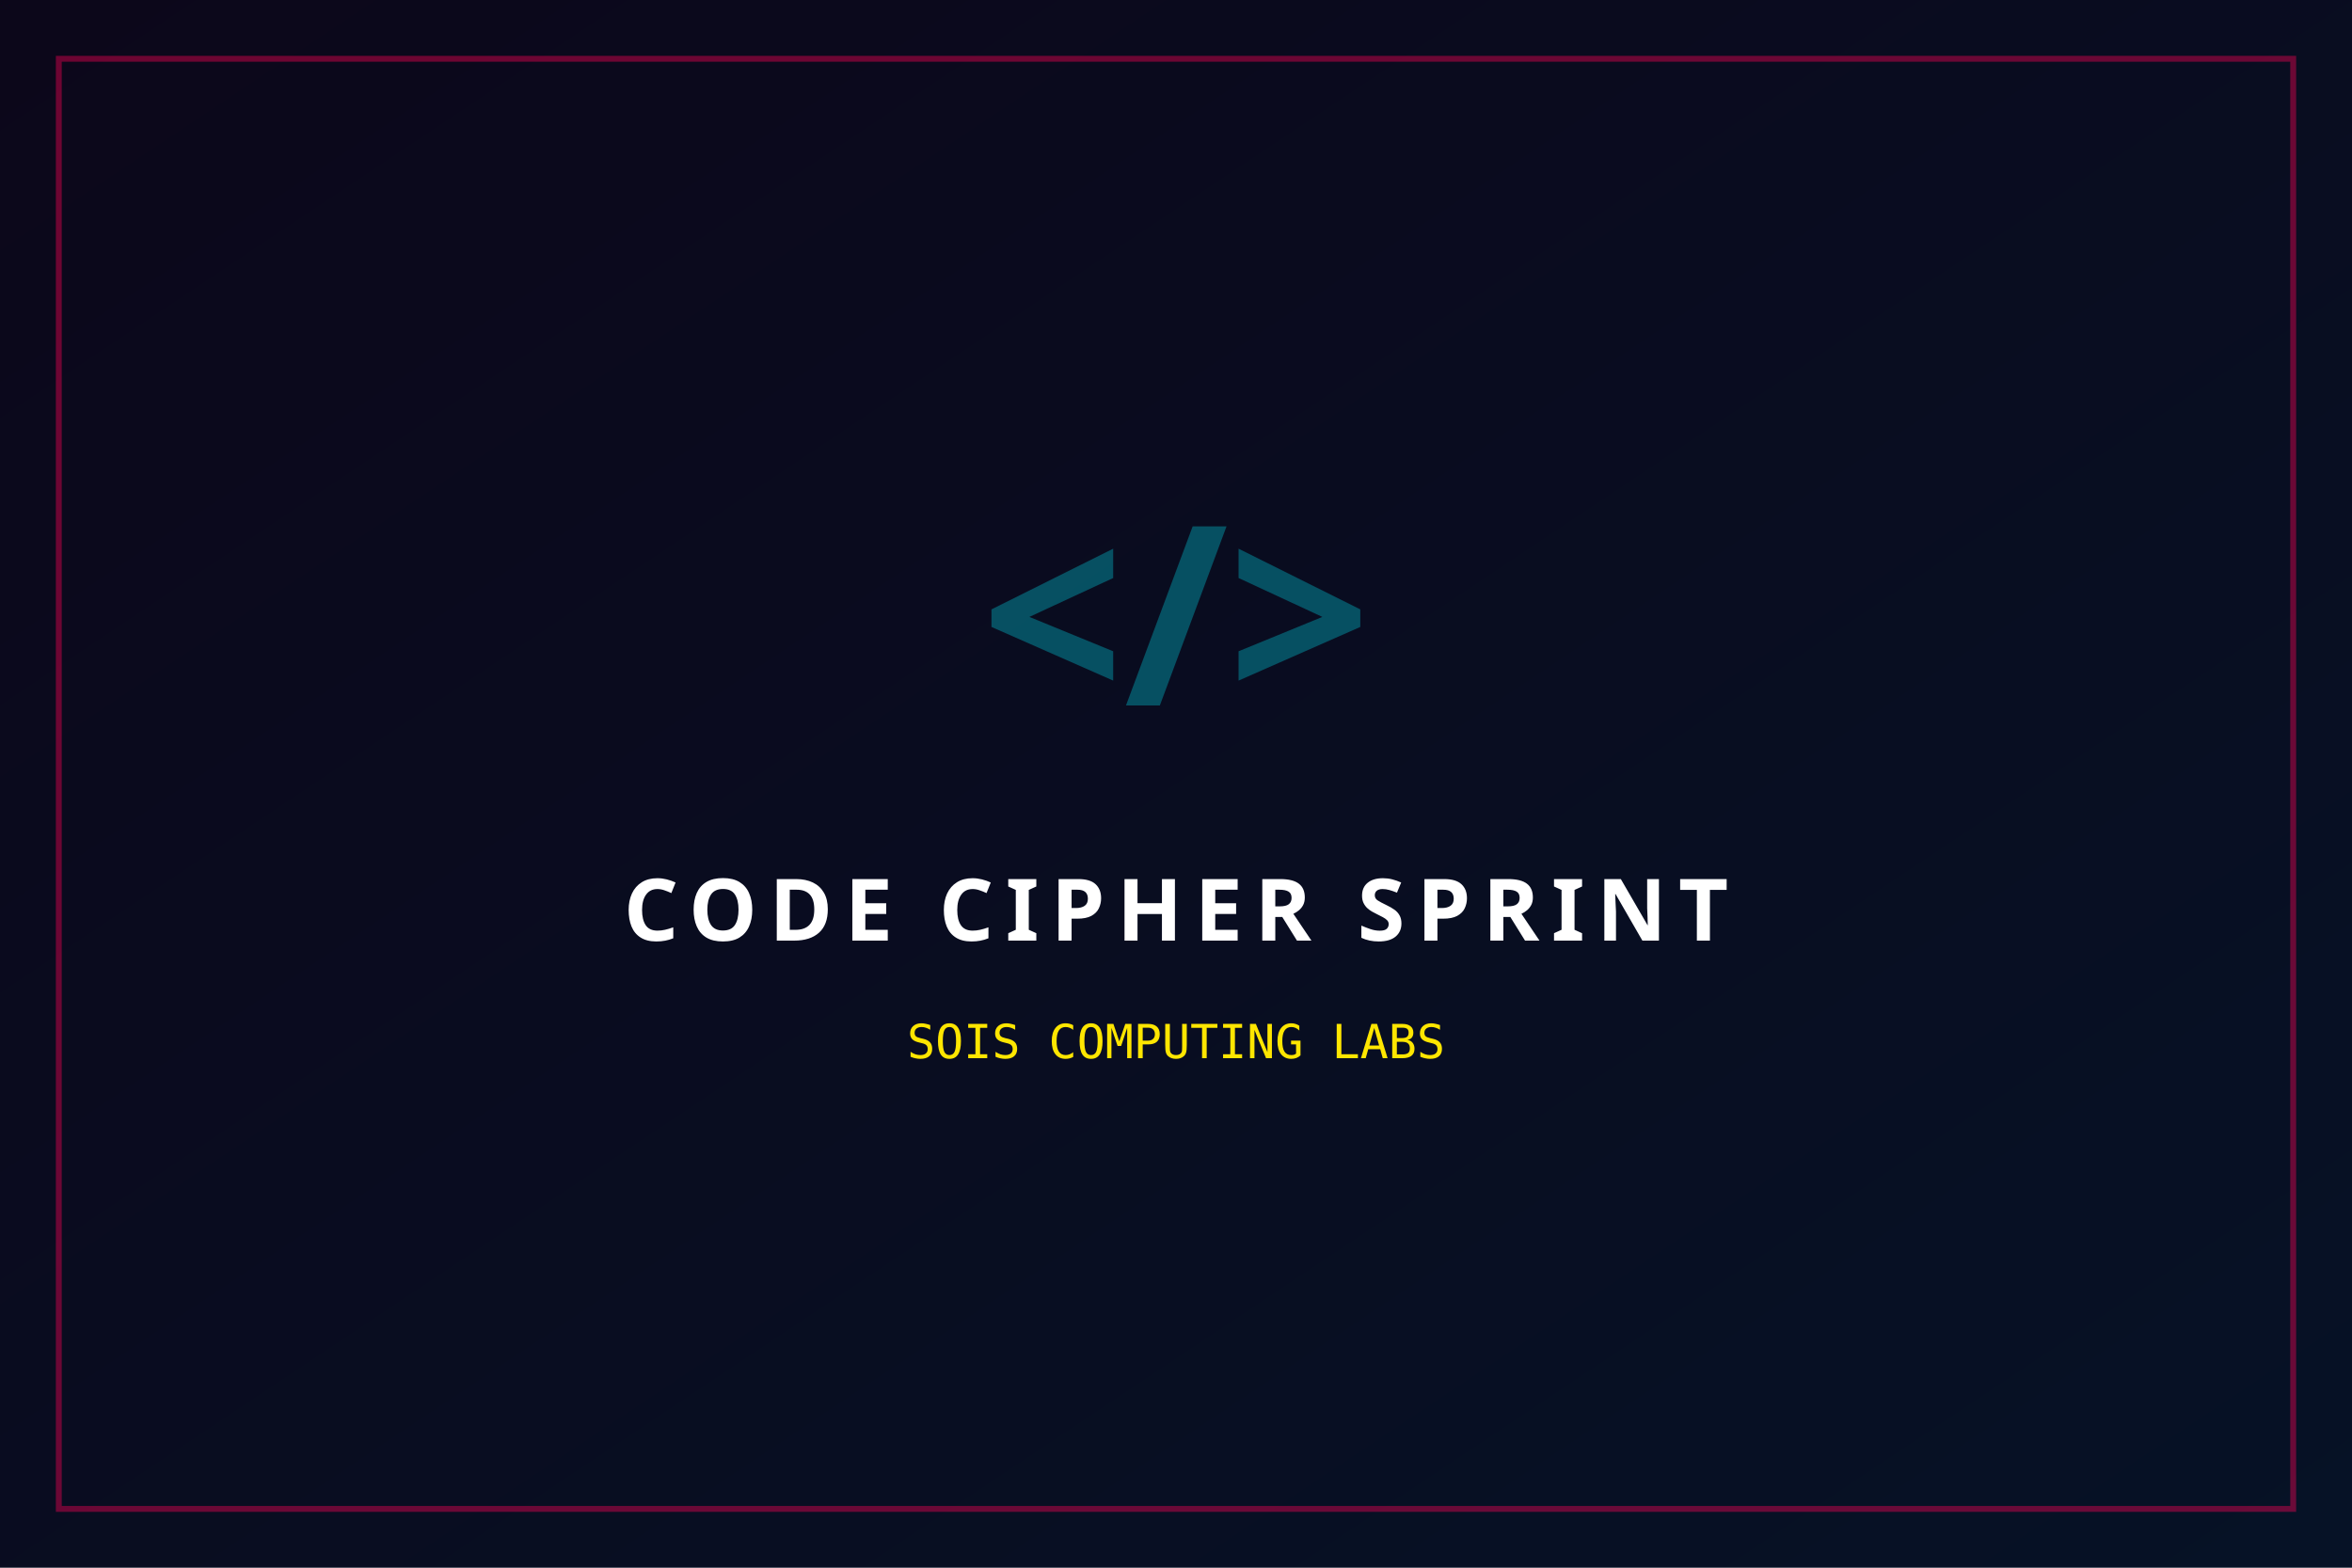
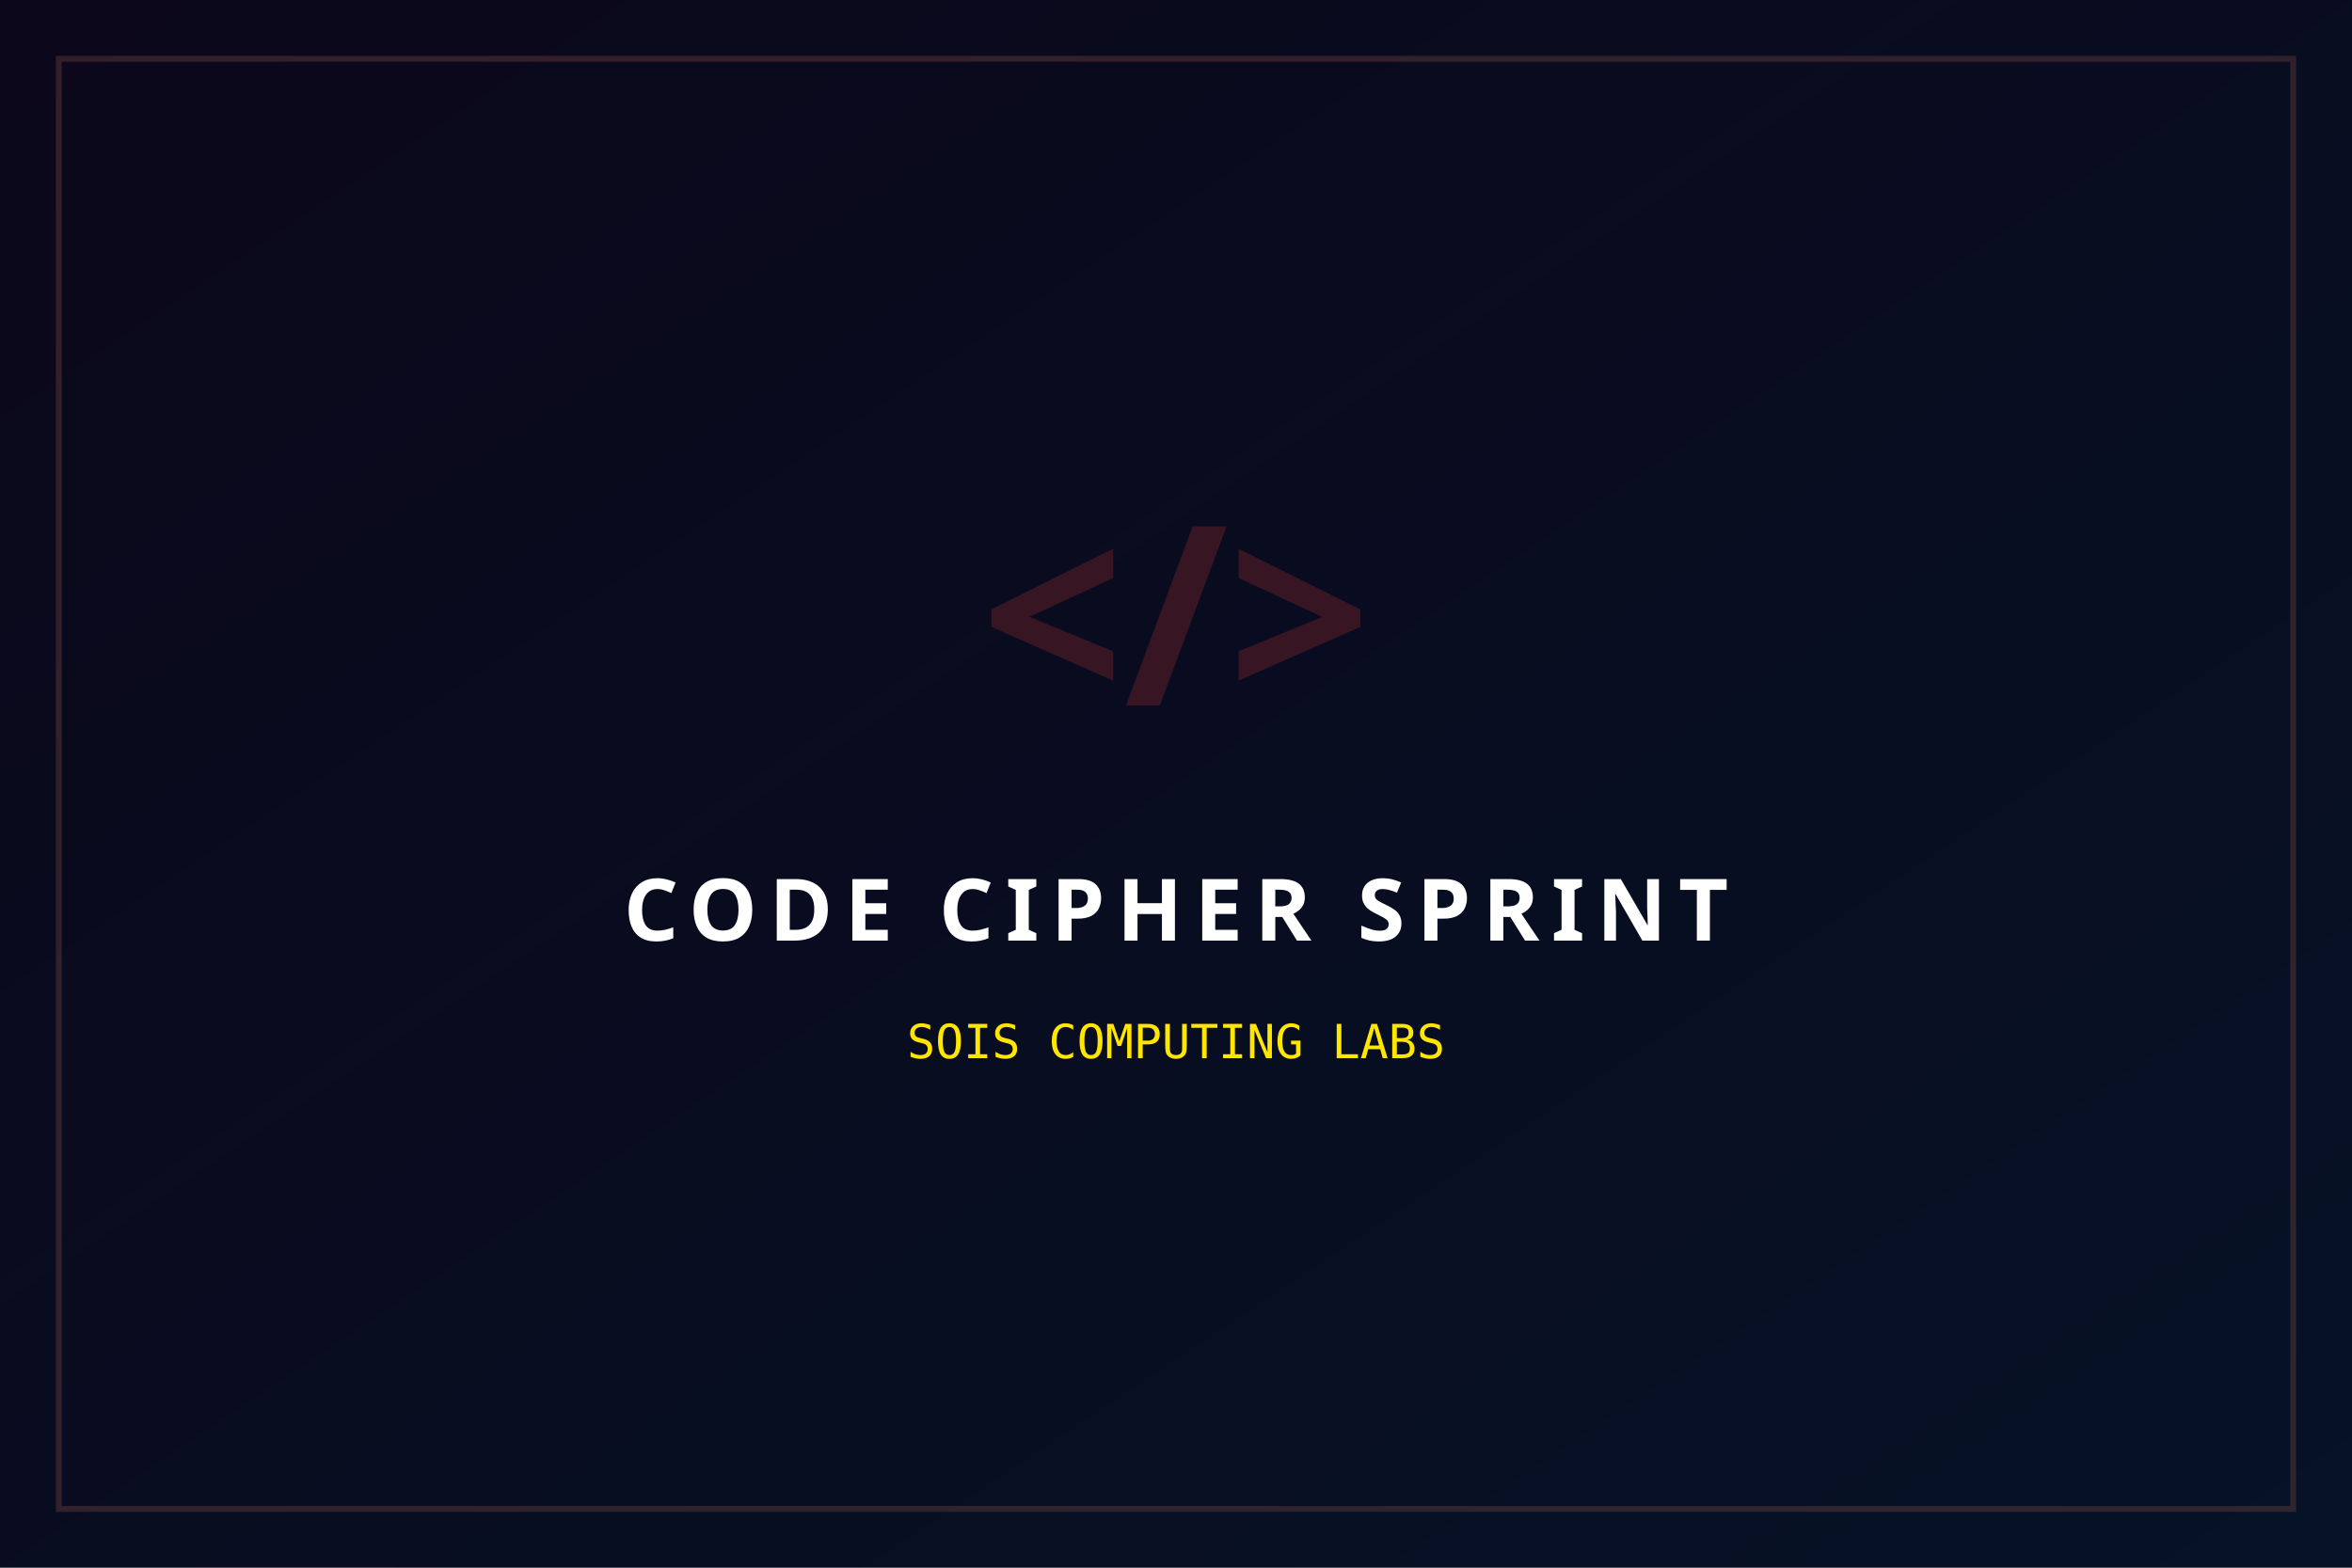
<svg xmlns="http://www.w3.org/2000/svg" viewBox="0 0 600 400" width="600" height="400">
  <defs>
    <linearGradient id="g2" x1="0%" y1="0%" x2="100%" y2="100%">
      <stop offset="0%" stop-color="#0c071a" />
      <stop offset="100%" stop-color="#061226" />
    </linearGradient>
  </defs>
  <rect width="600" height="400" fill="url(#g2)" />
-   <rect x="15" y="15" width="570" height="370" fill="none" stroke="#ff0055" stroke-width="1.5" opacity="0.4" />
-   <text x="300" y="180" font-family="'Orbitron', sans-serif" font-size="64" font-weight="900" fill="#00f0ff" text-anchor="middle" opacity="0.3">&lt;/&gt;</text>
+   <rect x="15" y="15" width="570" height="370" fill="none" stroke="#6C403E" stroke-width="1.5" opacity="0.4" />
+   <text x="300" y="180" font-family="'Orbitron', sans-serif" font-size="64" font-weight="900" fill="#A52A2A" text-anchor="middle" opacity="0.3">&lt;/&gt;</text>
  <text x="300" y="240" font-family="'Orbitron', sans-serif" font-size="22" font-weight="900" fill="#ffffff" text-anchor="middle" letter-spacing="3">CODE CIPHER SPRINT</text>
  <text x="300" y="270" font-family="'JetBrains Mono', monospace" font-size="12" fill="#ffe600" text-anchor="middle">SOIS COMPUTING LABS</text>
</svg>
